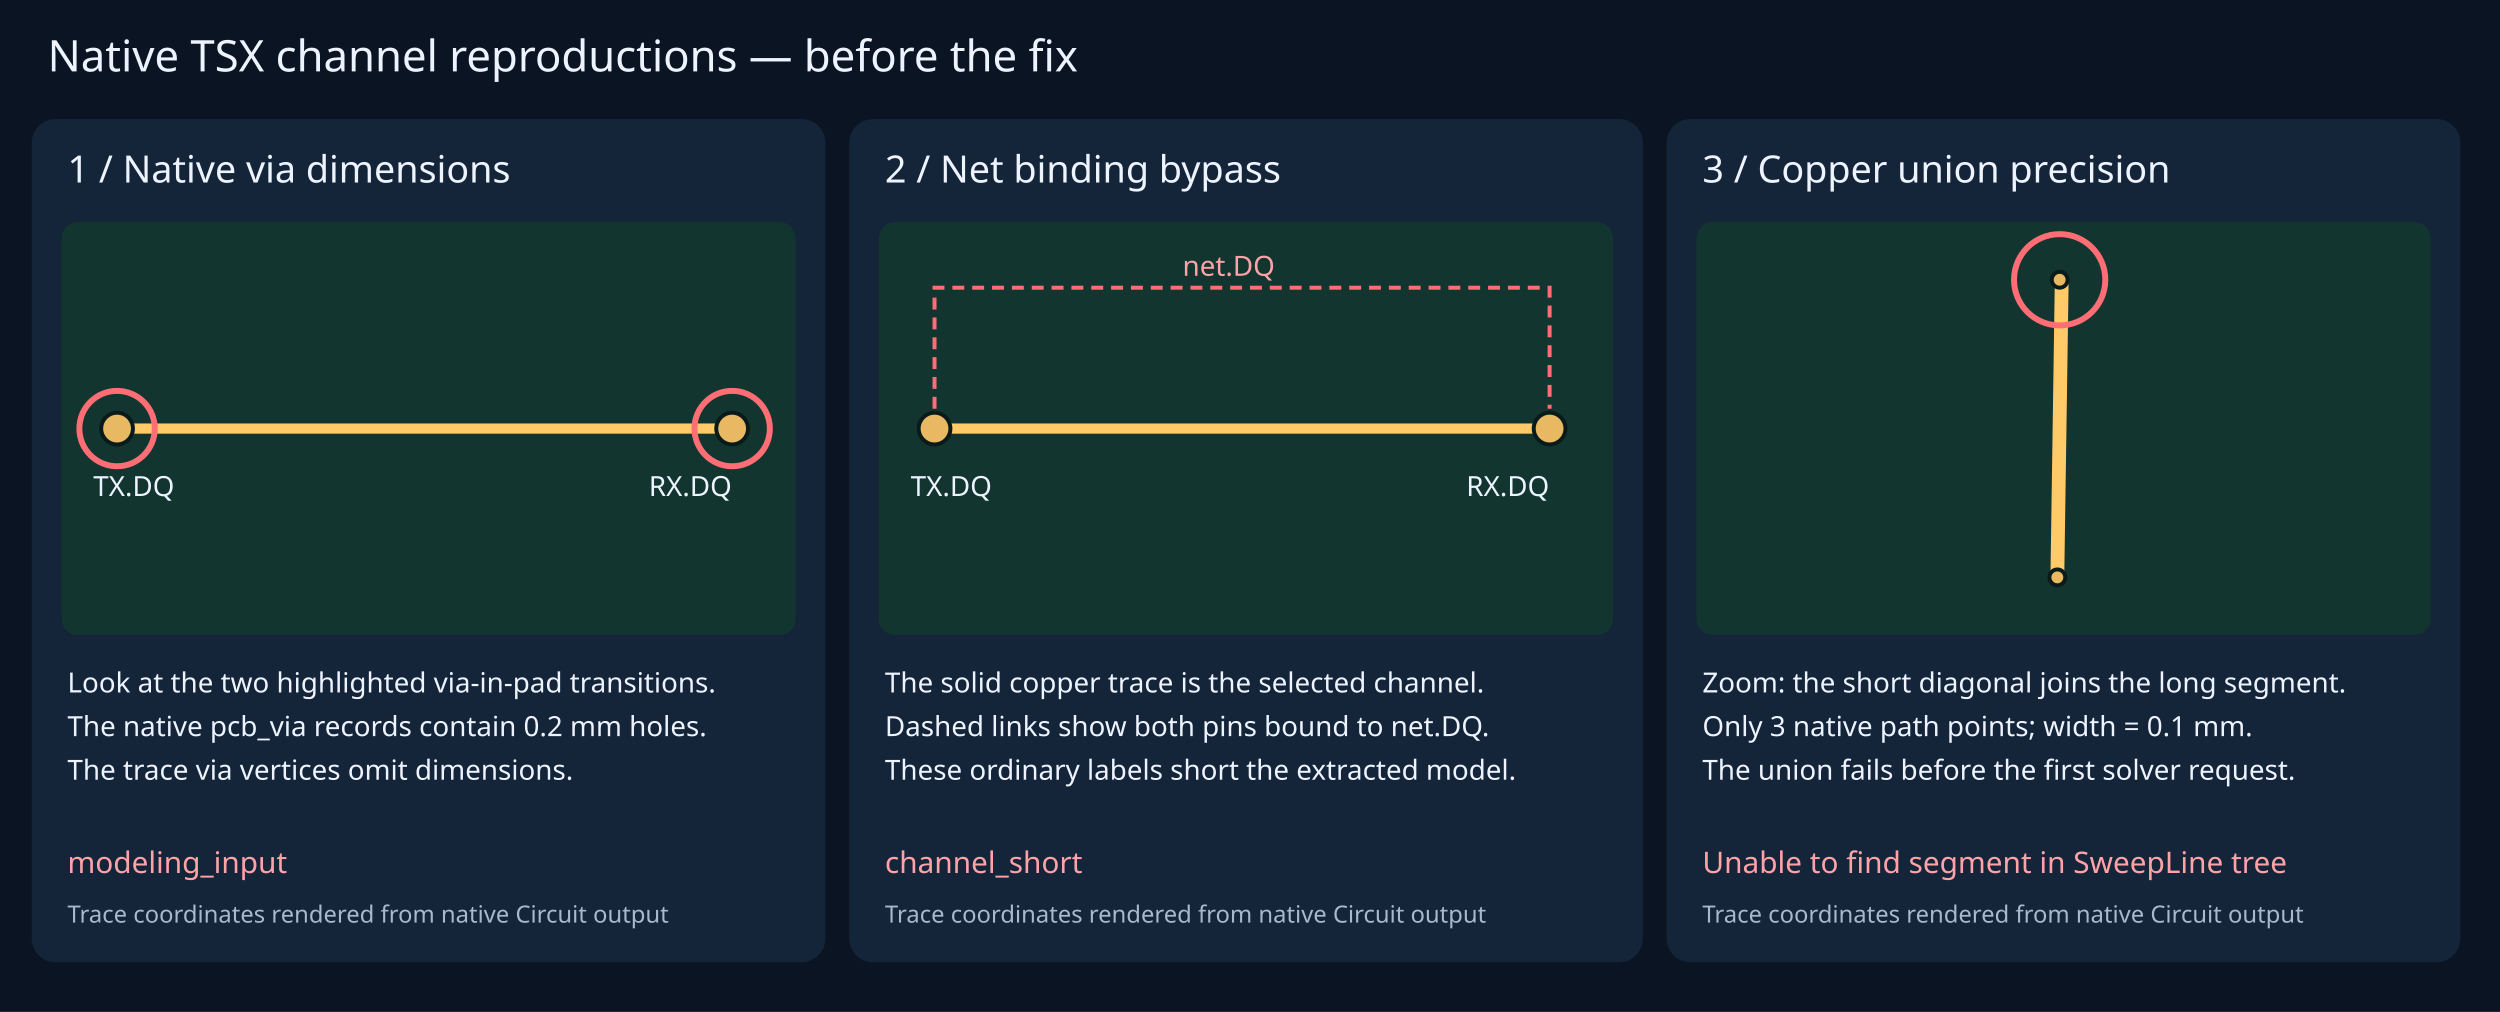
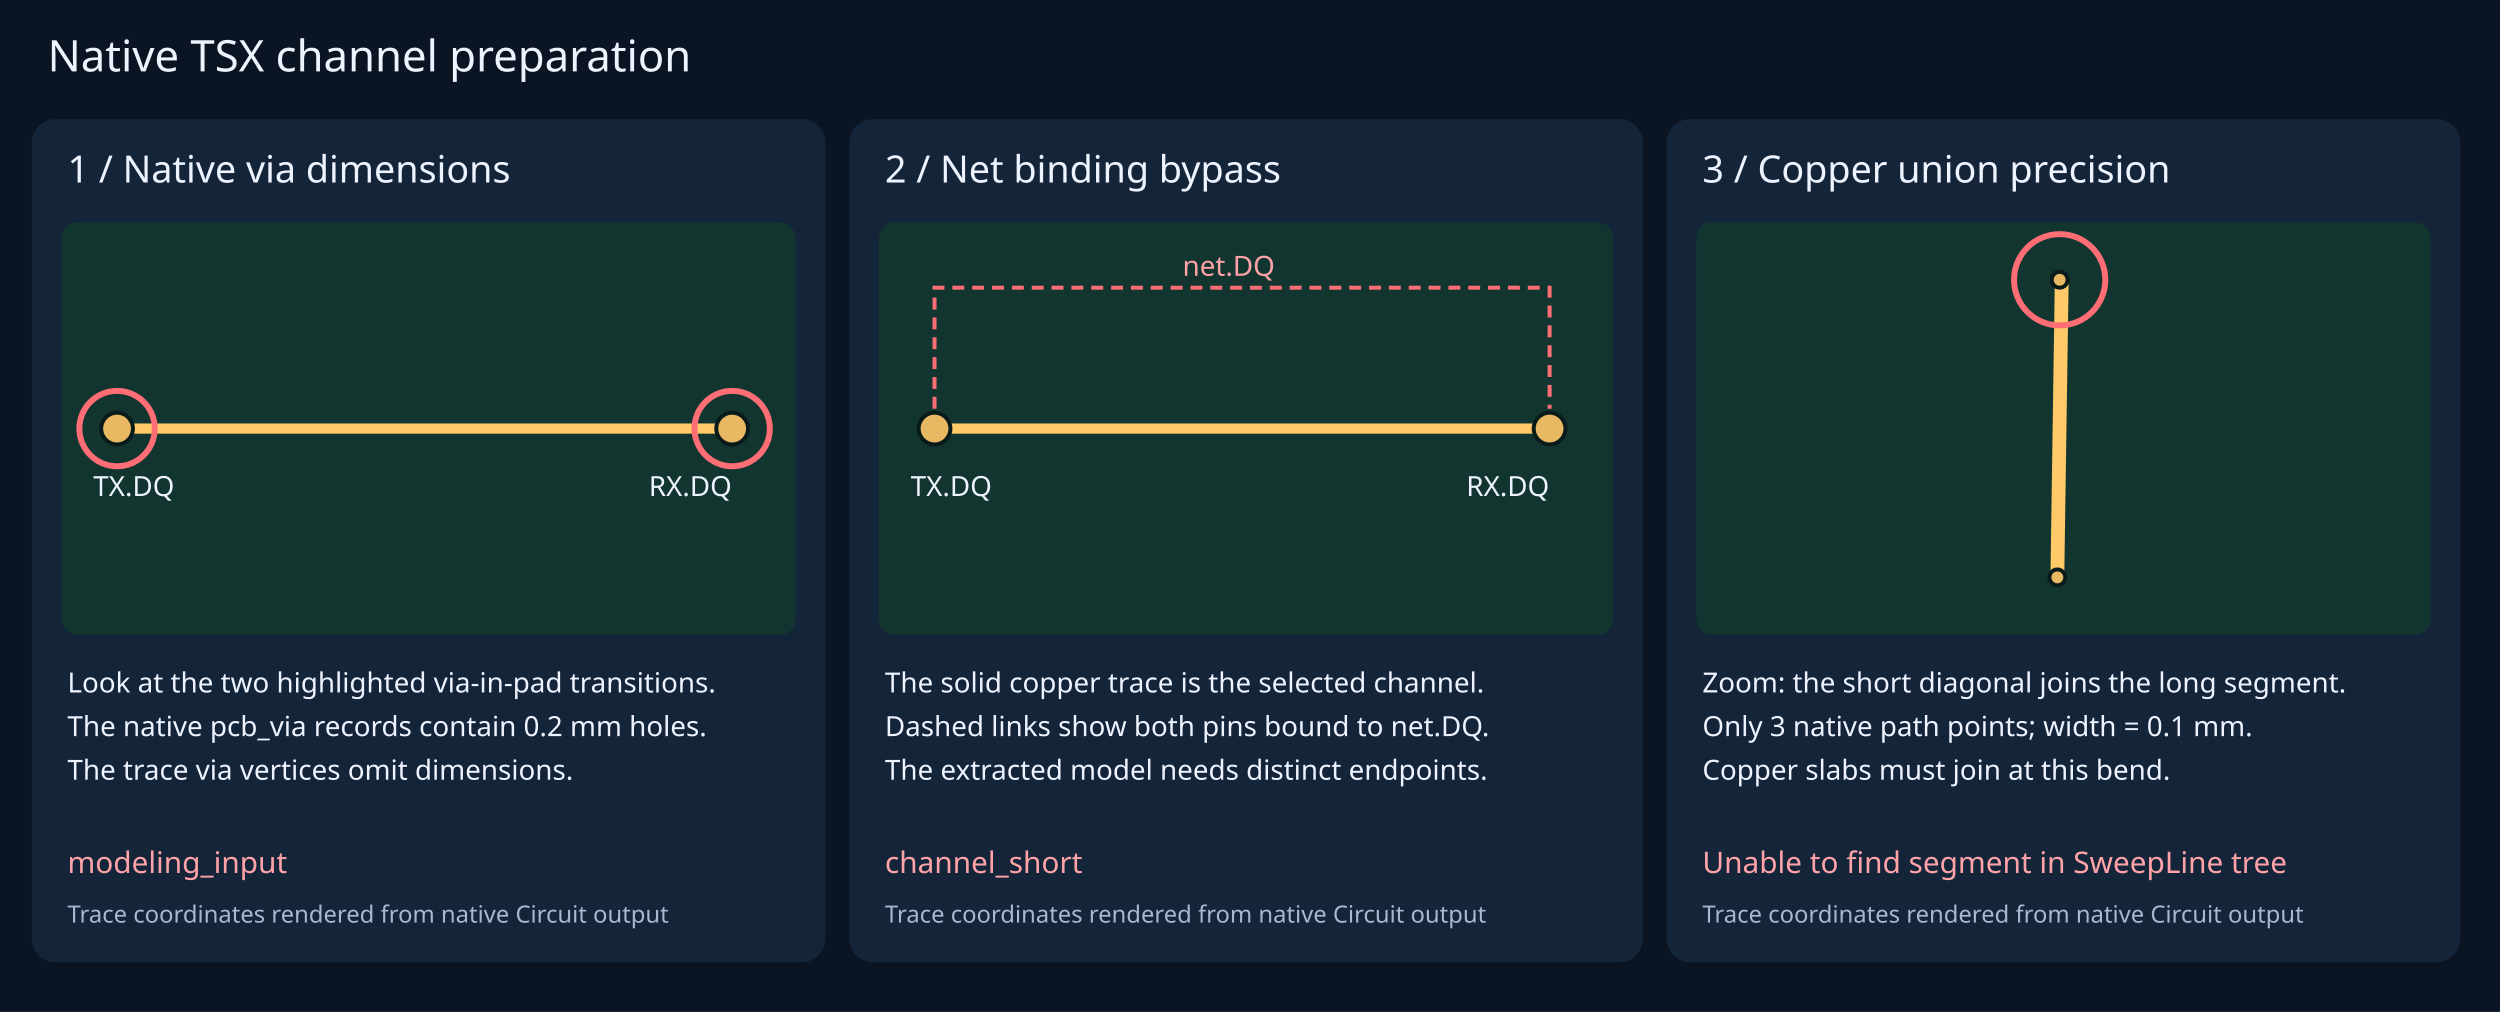
<svg xmlns="http://www.w3.org/2000/svg" width="1260" height="510" viewBox="0 0 1260 510">
  <rect width="1260" height="510" fill="#0b1422" />
  <g font-family="sans-serif" fill="#eef4ff">
-     <text x="24" y="36" font-size="22">Native TSX channel reproductions — before the fix</text>
+     <text x="24" y="36" font-size="22">Native TSX channel preparation</text>
    <g transform="translate(16 0)">
      <rect x="0" y="60" width="400" height="425" rx="12" fill="#142439" />
      <text x="18" y="92" font-size="19">1 / Native via dimensions</text>
      <rect x="15" y="112" width="370" height="208" rx="8" fill="#12352f" />
      <polyline points="43,216 43,216 43,216 43,216 353,216 353,216 353,216 353,216" fill="none" stroke="#ffca67" stroke-width="5.167" stroke-linejoin="round" stroke-linecap="round" />
      <circle cx="43" cy="216" r="8" fill="#e8b962" stroke="#091a1a" stroke-width="2" />
      <circle cx="353" cy="216" r="8" fill="#e8b962" stroke="#091a1a" stroke-width="2" />
      <circle cx="43" cy="216" r="19" fill="none" stroke="#ff6e75" stroke-width="3" />
      <circle cx="353" cy="216" r="19" fill="none" stroke="#ff6e75" stroke-width="3" />
      <text x="31" y="250" font-size="14">TX.DQ</text>
      <text x="311" y="250" font-size="14">RX.DQ</text>
      <text x="18" y="349" font-size="14">Look at the two highlighted via-in-pad transitions.</text>
      <text x="18" y="371" font-size="14">The native pcb_via records contain 0.2 mm holes.</text>
      <text x="18" y="393" font-size="14">The trace via vertices omit dimensions.</text>
      <text x="18" y="440" font-size="15" fill="#ffa3a8">modeling_input</text>
      <text x="18" y="465" font-size="12" fill="#a7b9cf">Trace coordinates rendered from native Circuit output</text>
    </g>
    <g transform="translate(428 0)">
      <rect x="0" y="60" width="400" height="425" rx="12" fill="#142439" />
      <text x="18" y="92" font-size="19">2 / Net binding bypass</text>
      <rect x="15" y="112" width="370" height="208" rx="8" fill="#12352f" />
      <polyline points="43,216 43,216 43,216 353,216 353,216 353,216" fill="none" stroke="#ffca67" stroke-width="5.167" stroke-linejoin="round" stroke-linecap="round" />
      <circle cx="43" cy="216" r="8" fill="#e8b962" stroke="#091a1a" stroke-width="2" />
      <circle cx="353" cy="216" r="8" fill="#e8b962" stroke="#091a1a" stroke-width="2" />
      <path d="M 43 206 V 145 H 353 V 206" fill="none" stroke="#ff6e75" stroke-width="2" stroke-dasharray="6 4" />
      <text x="168" y="139" font-size="14" fill="#ffa3a8">net.DQ</text>
      <text x="31" y="250" font-size="14">TX.DQ</text>
      <text x="311" y="250" font-size="14">RX.DQ</text>
      <text x="18" y="349" font-size="14">The solid copper trace is the selected channel.</text>
      <text x="18" y="371" font-size="14">Dashed links show both pins bound to net.DQ.</text>
-       <text x="18" y="393" font-size="14">These ordinary labels short the extracted model.</text>
+       <text x="18" y="393" font-size="14">The extracted model needs distinct endpoints.</text>
      <text x="18" y="440" font-size="15" fill="#ffa3a8">channel_short</text>
      <text x="18" y="465" font-size="12" fill="#a7b9cf">Trace coordinates rendered from native Circuit output</text>
    </g>
    <g transform="translate(840 0)">
      <rect x="0" y="60" width="400" height="425" rx="12" fill="#142439" />
      <text x="18" y="92" font-size="19">3 / Copper union precision</text>
      <rect x="15" y="112" width="370" height="208" rx="8" fill="#12352f" />
      <polyline points="198.071,141 198.071,141 198.071,141 199.101,142.03 196.899,291 196.899,291 196.899,291" fill="none" stroke="#ffca67" stroke-width="6.964" stroke-linejoin="round" stroke-linecap="round" />
      <circle cx="198.071" cy="141" r="4" fill="#e8b962" stroke="#091a1a" stroke-width="2" />
      <circle cx="196.899" cy="291" r="4" fill="#e8b962" stroke="#091a1a" stroke-width="2" />
      <circle cx="198.071" cy="141" r="23" fill="none" stroke="#ff6e75" stroke-width="3" />
      <text x="18" y="349" font-size="14">Zoom: the short diagonal joins the long segment.</text>
      <text x="18" y="371" font-size="14">Only 3 native path points; width = 0.1 mm.</text>
-       <text x="18" y="393" font-size="14">The union fails before the first solver request.</text>
+       <text x="18" y="393" font-size="14">Copper slabs must join at this bend.</text>
      <text x="18" y="440" font-size="15" fill="#ffa3a8">Unable to find segment in SweepLine tree</text>
      <text x="18" y="465" font-size="12" fill="#a7b9cf">Trace coordinates rendered from native Circuit output</text>
    </g>
  </g>
</svg>
